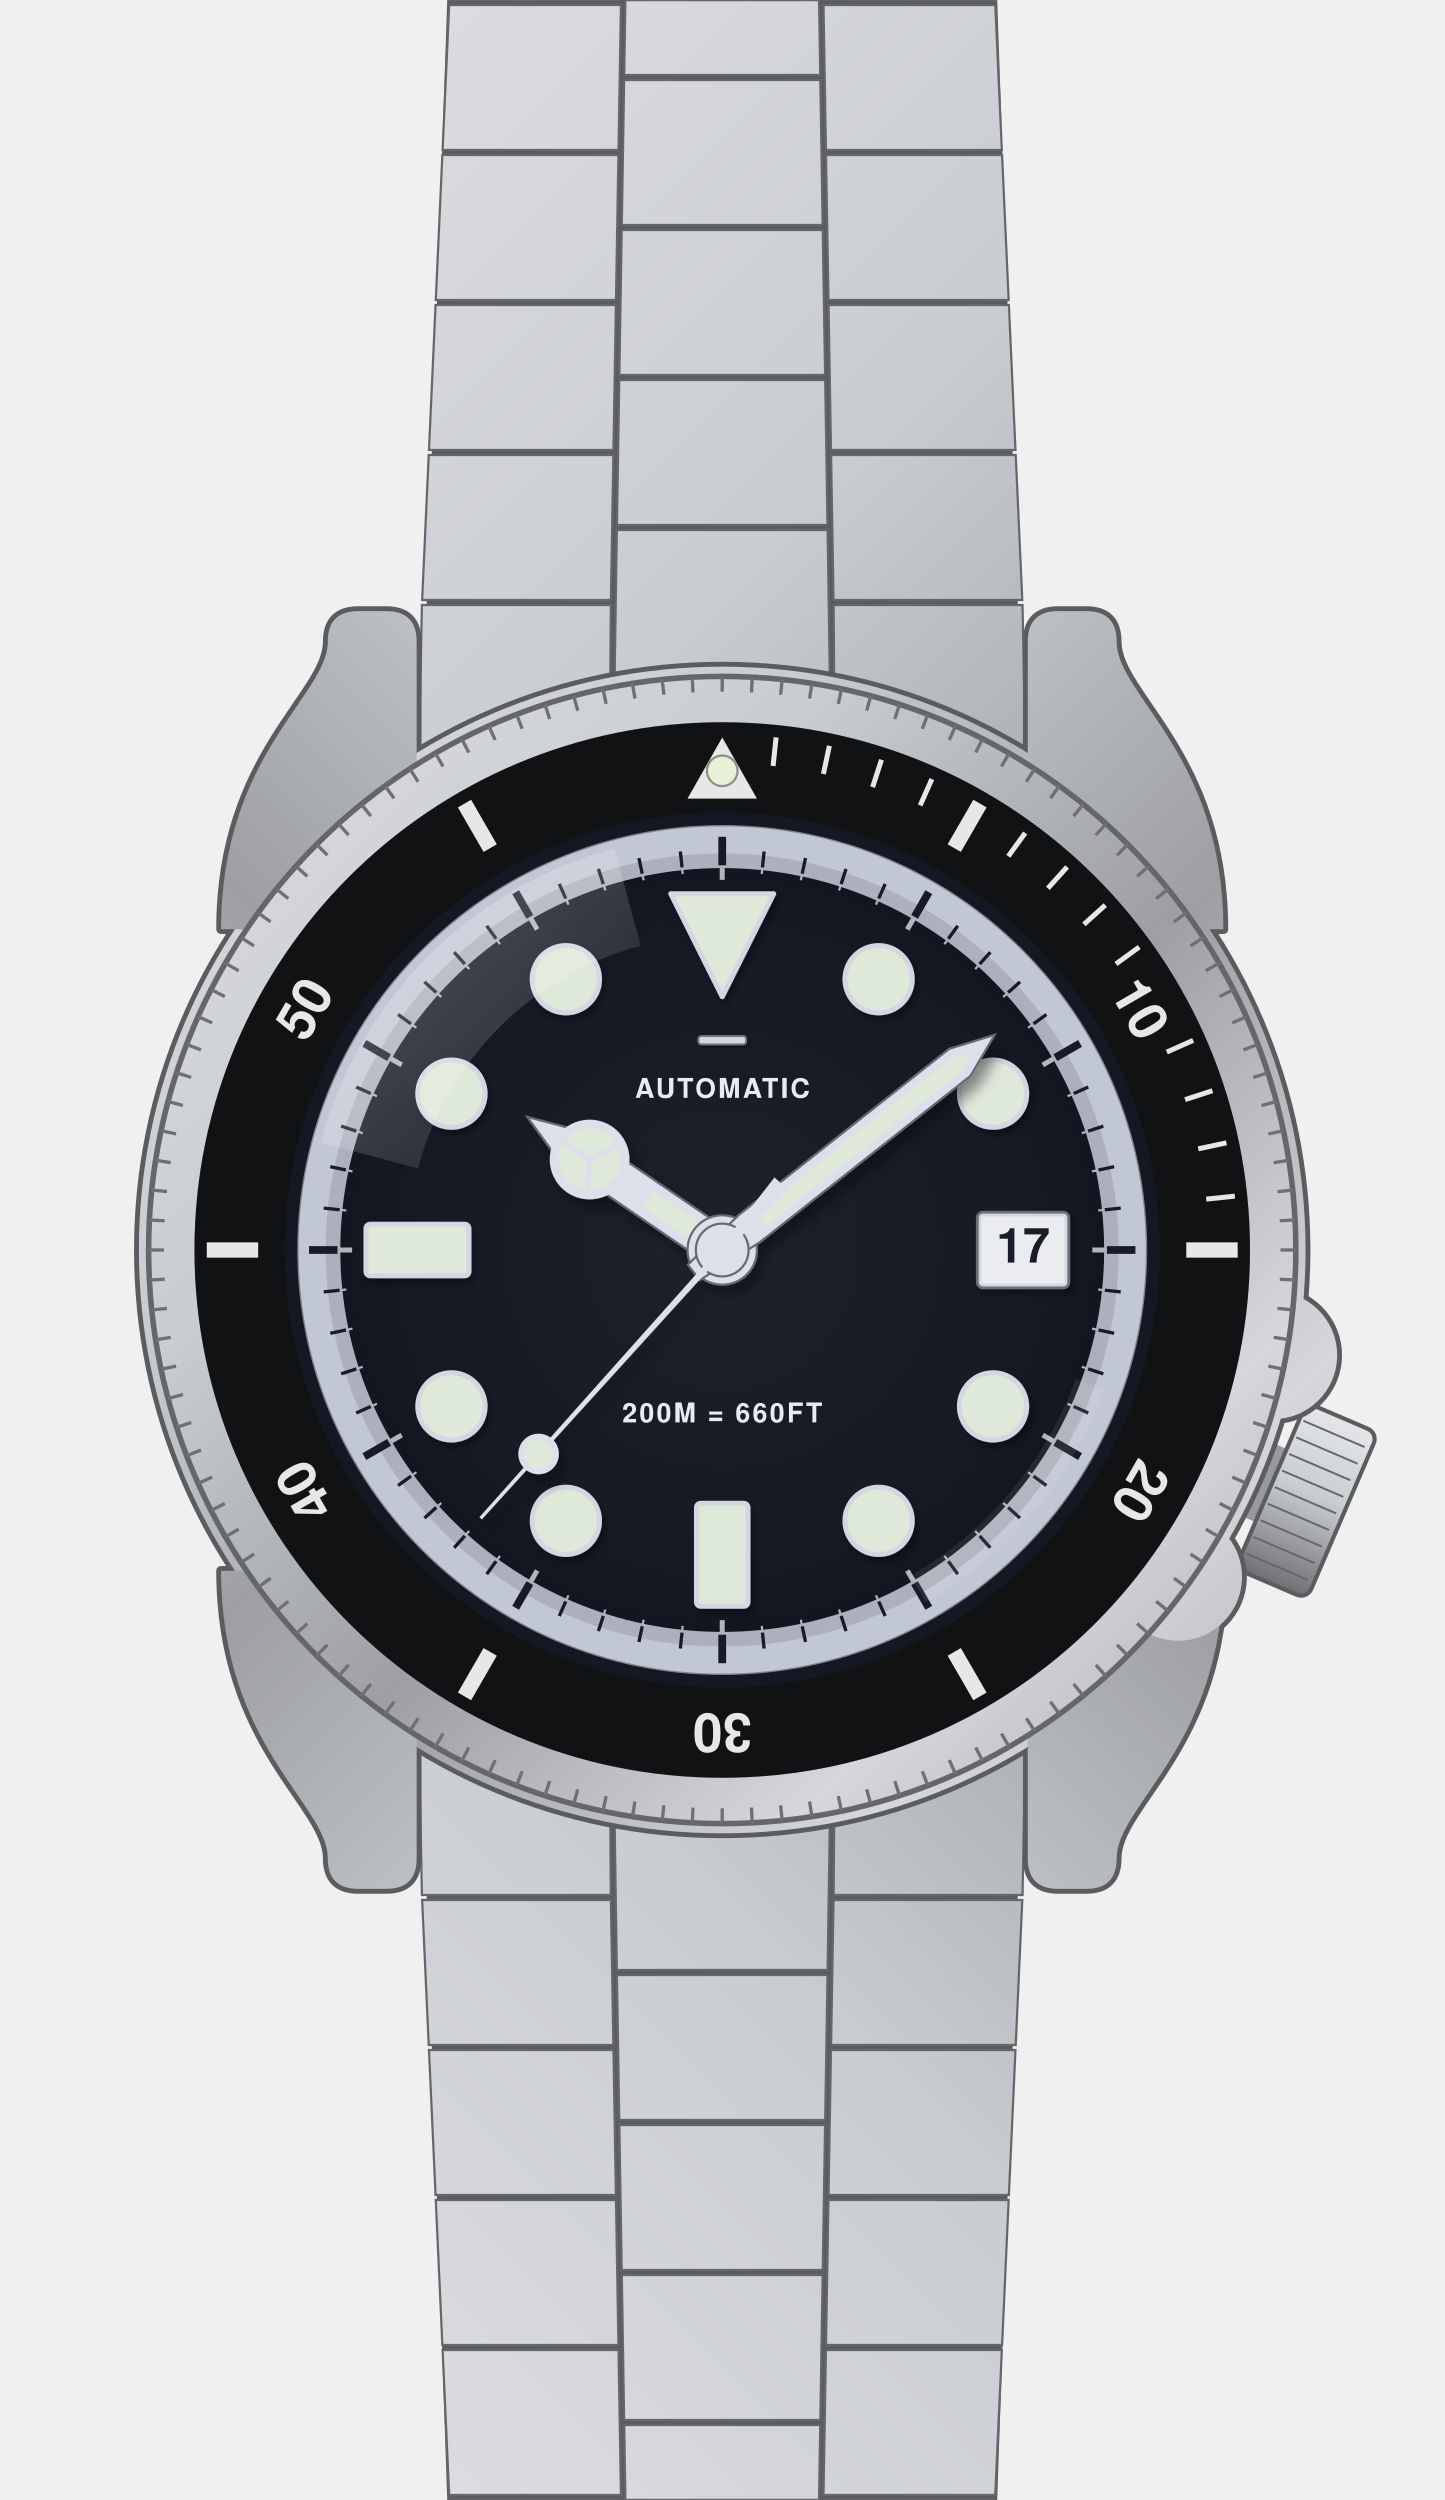
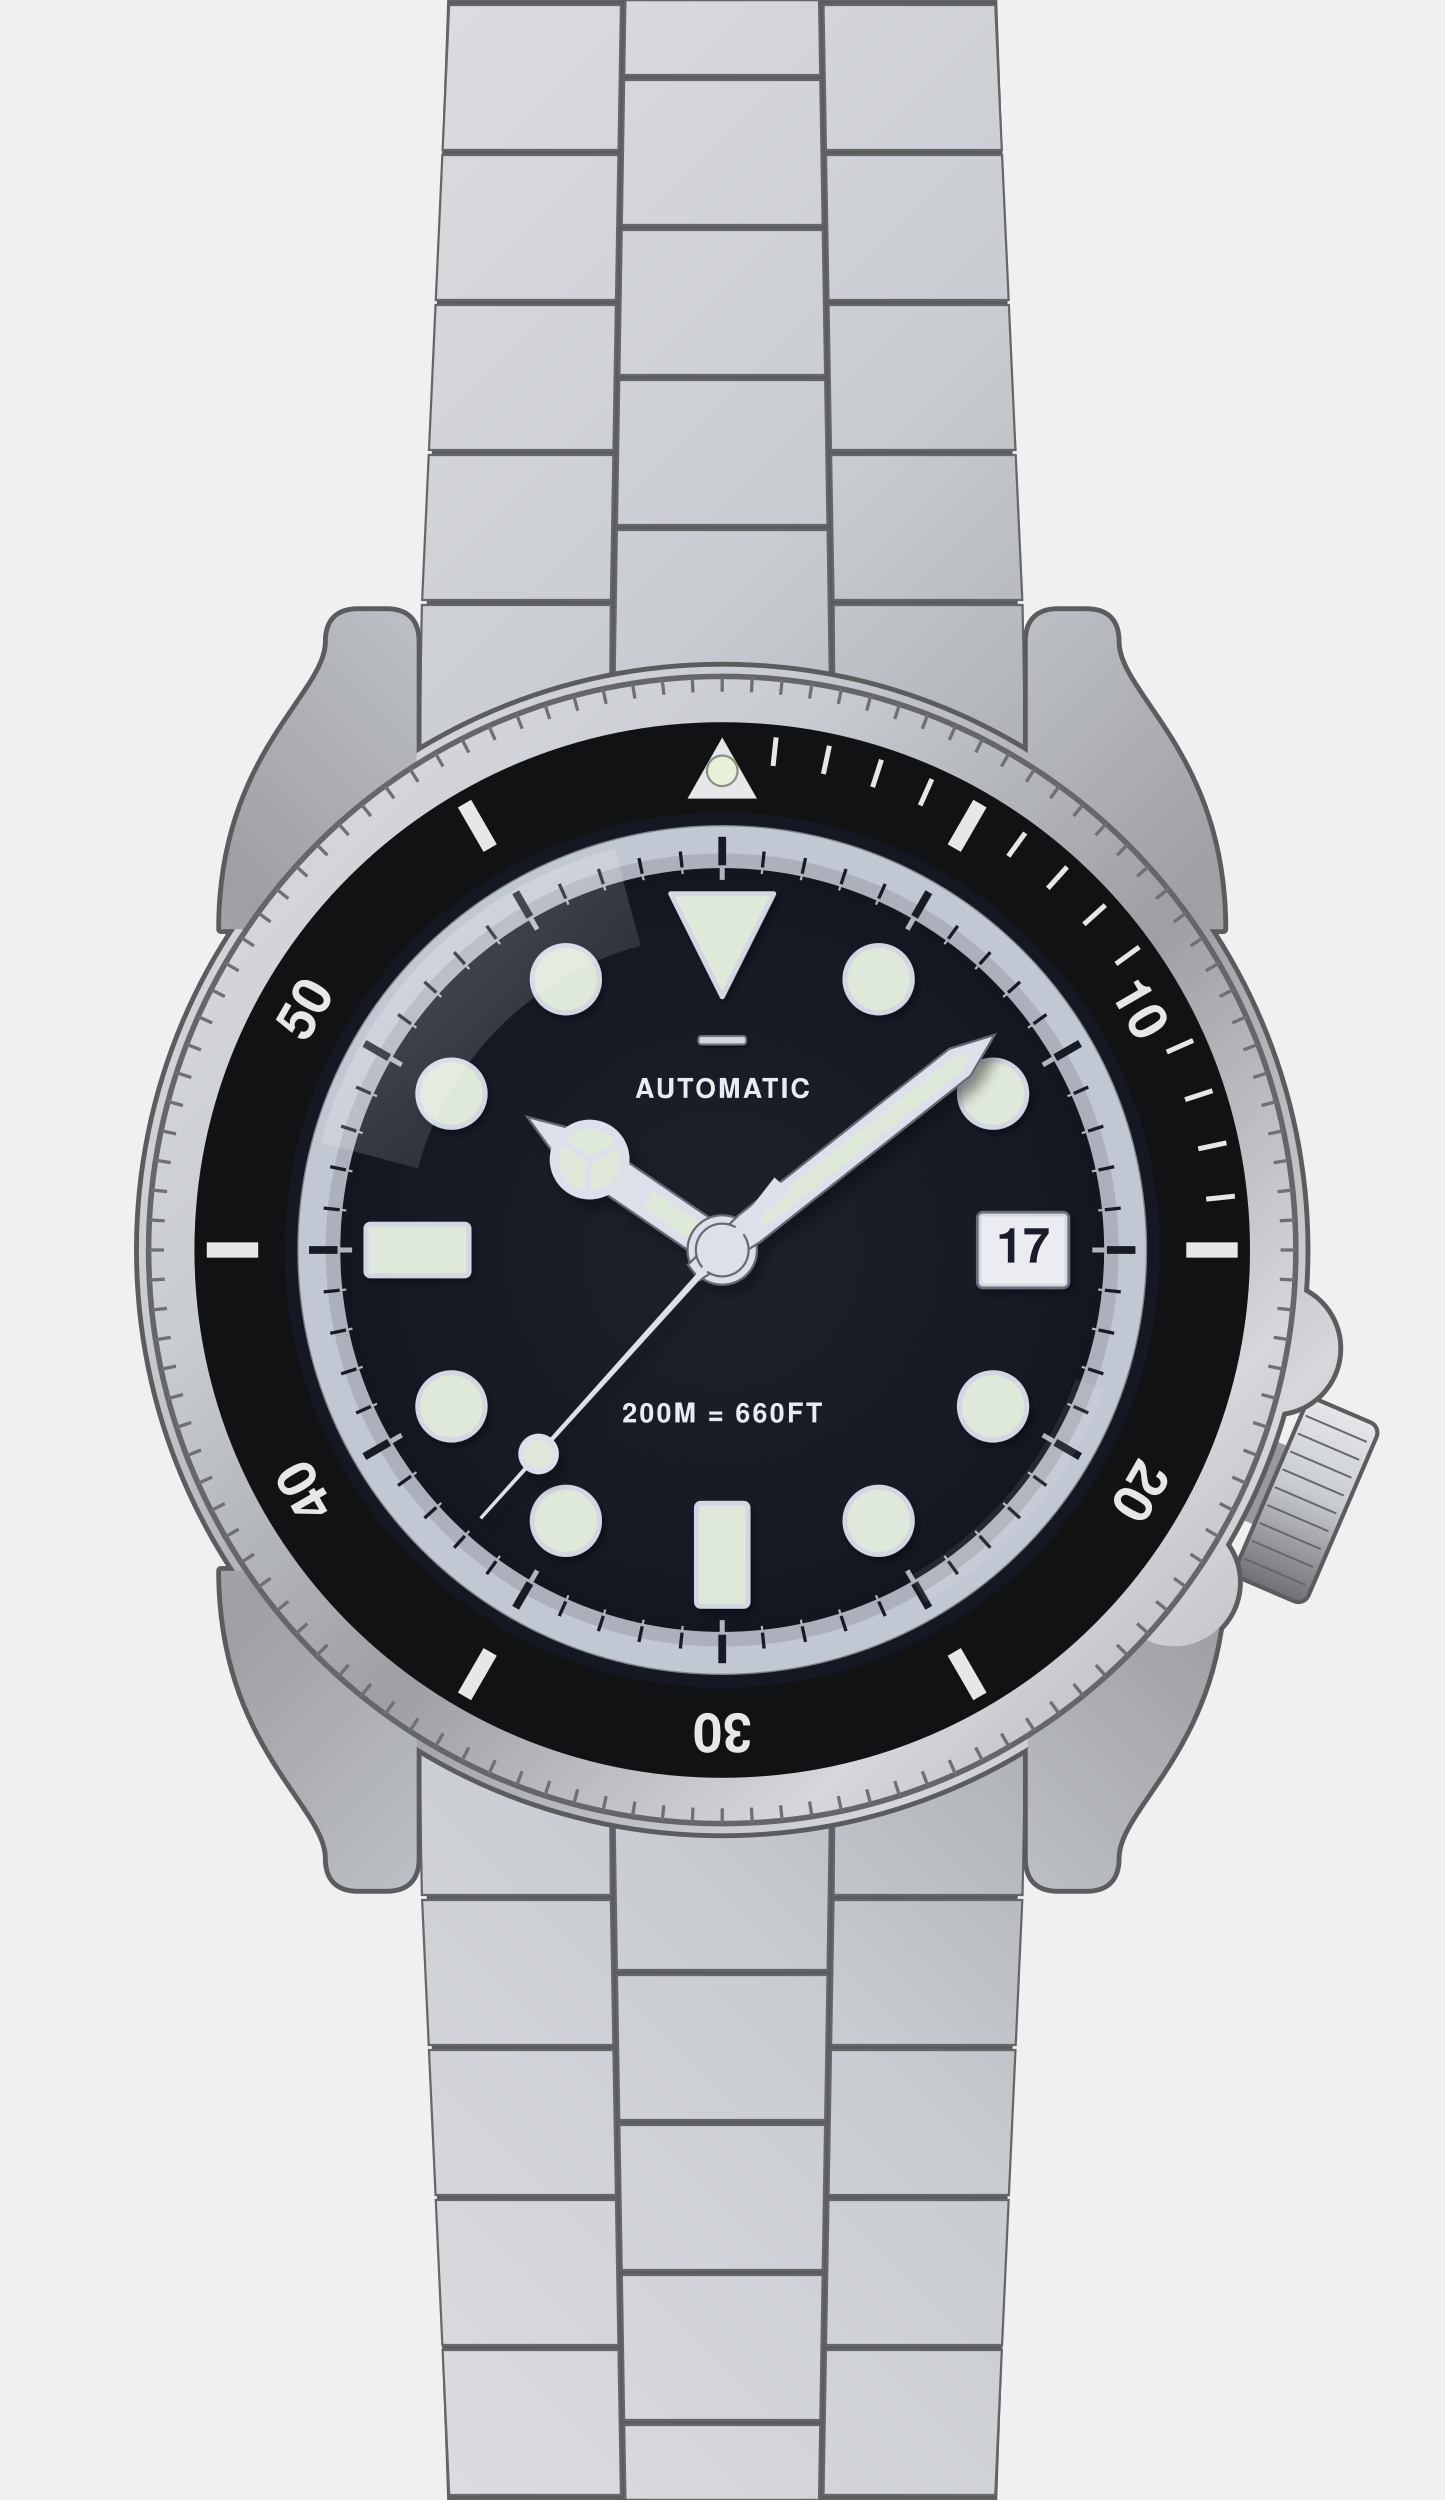
<svg xmlns="http://www.w3.org/2000/svg" viewBox="-26 -45 52 90" role="img" aria-label="Diver 42 Classic" data-mm-width="52" data-mm-height="90">
  <defs>
    <clipPath id="diver-classic-dial-clip">
      <circle r="15.3">
</circle>
    </clipPath>
  </defs>
  <g data-layer="strap" data-part="st-oyster-22-diver42">
    <g id="diver-classic-strap-top">
      <g>
        <defs>
          <linearGradient id="diver-classic-bracelet-brushed-st-oyster-22-diver42" gradientUnits="userSpaceOnUse" x1="-30" y1="-30" x2="30" y2="30">
            <stop offset="0" stop-color="#dedfe2">
</stop>
            <stop offset="0.3" stop-color="#c9ccd1">
</stop>
            <stop offset="0.55" stop-color="#9d9fa3">
</stop>
            <stop offset="0.78" stop-color="#d5d7db">
</stop>
            <stop offset="1" stop-color="#a5a7ab">
</stop>
          </linearGradient>
          <linearGradient id="diver-classic-bracelet-polished-st-oyster-22-diver42" gradientUnits="userSpaceOnUse" x1="-12" y1="-12" x2="12" y2="12">
            <stop offset="0" stop-color="#ecedef">
</stop>
            <stop offset="0.28" stop-color="#8d8f92">
</stop>
            <stop offset="0.5" stop-color="#e7e8ea">
</stop>
            <stop offset="0.72" stop-color="#757679">
</stop>
            <stop offset="1" stop-color="#dcdee1">
</stop>
          </linearGradient>
        </defs>
        <path d="M -11 -12.6 L 11 -12.6 L 9.9 -45 L -9.9 -45 Z" fill="#5a5c5e">
</path>
        <path d="M -10.912 -12.6 L -4.048 -12.6 L -4.048 -17.82 L -10.912 -17.82 Z" fill="url(#diver-classic-bracelet-brushed-st-oyster-22-diver42)" stroke="#656669" stroke-width="0.08">
</path>
        <path d="M -10.912 -18 L -4.048 -18 L -4.011 -23.22 L -10.811 -23.22 Z" fill="url(#diver-classic-bracelet-brushed-st-oyster-22-diver42)" stroke="#656669" stroke-width="0.08">
</path>
        <path d="M -10.803 -23.4 L -4.008 -23.4 L -3.919 -28.62 L -10.566 -28.62 Z" fill="url(#diver-classic-bracelet-brushed-st-oyster-22-diver42)" stroke="#656669" stroke-width="0.08">
</path>
        <path d="M -10.557 -28.8 L -3.916 -28.8 L -3.828 -34.02 L -10.32 -34.02 Z" fill="url(#diver-classic-bracelet-brushed-st-oyster-22-diver42)" stroke="#656669" stroke-width="0.08">
</path>
        <path d="M -10.312 -34.2 L -3.825 -34.2 L -3.737 -39.42 L -10.075 -39.42 Z" fill="url(#diver-classic-bracelet-brushed-st-oyster-22-diver42)" stroke="#656669" stroke-width="0.08">
</path>
        <path d="M -10.066 -39.6 L -3.734 -39.6 L -3.646 -44.82 L -9.829 -44.82 Z" fill="url(#diver-classic-bracelet-brushed-st-oyster-22-diver42)" stroke="#656669" stroke-width="0.08">
</path>
        <path d="M -9.821 -45 L -3.643 -45 L -3.643 -45 L -9.821 -45 Z" fill="url(#diver-classic-bracelet-brushed-st-oyster-22-diver42)" stroke="#656669" stroke-width="0.08">
</path>
        <path d="M -3.872 -15.3 L 3.872 -15.3 L 3.872 -20.52 L -3.872 -20.52 Z" fill="url(#diver-classic-bracelet-brushed-st-oyster-22-diver42)" stroke="#656669" stroke-width="0.08">
</path>
        <path d="M -3.872 -20.7 L 3.872 -20.7 L 3.793 -25.92 L -3.793 -25.92 Z" fill="url(#diver-classic-bracelet-brushed-st-oyster-22-diver42)" stroke="#656669" stroke-width="0.08">
</path>
        <path d="M -3.79 -26.1 L 3.79 -26.1 L 3.706 -31.32 L -3.706 -31.32 Z" fill="url(#diver-classic-bracelet-brushed-st-oyster-22-diver42)" stroke="#656669" stroke-width="0.08">
</path>
        <path d="M -3.703 -31.5 L 3.703 -31.5 L 3.618 -36.72 L -3.618 -36.72 Z" fill="url(#diver-classic-bracelet-brushed-st-oyster-22-diver42)" stroke="#656669" stroke-width="0.08">
</path>
        <path d="M -3.615 -36.9 L 3.615 -36.9 L 3.531 -42.12 L -3.531 -42.12 Z" fill="url(#diver-classic-bracelet-brushed-st-oyster-22-diver42)" stroke="#656669" stroke-width="0.08">
</path>
        <path d="M -3.528 -42.3 L 3.528 -42.3 L 3.485 -45 L -3.485 -45 Z" fill="url(#diver-classic-bracelet-brushed-st-oyster-22-diver42)" stroke="#656669" stroke-width="0.08">
</path>
        <path d="M -3.441 -47.7 L 3.441 -47.7 L 3.485 -45 L -3.485 -45 Z" fill="url(#diver-classic-bracelet-brushed-st-oyster-22-diver42)" stroke="#656669" stroke-width="0.08">
</path>
        <path d="M 4.048 -12.6 L 10.912 -12.6 L 10.912 -17.82 L 4.048 -17.82 Z" fill="url(#diver-classic-bracelet-brushed-st-oyster-22-diver42)" stroke="#656669" stroke-width="0.08">
</path>
        <path d="M 4.048 -18 L 10.912 -18 L 10.811 -23.22 L 4.011 -23.22 Z" fill="url(#diver-classic-bracelet-brushed-st-oyster-22-diver42)" stroke="#656669" stroke-width="0.08">
</path>
        <path d="M 4.008 -23.4 L 10.803 -23.4 L 10.566 -28.62 L 3.919 -28.62 Z" fill="url(#diver-classic-bracelet-brushed-st-oyster-22-diver42)" stroke="#656669" stroke-width="0.08">
</path>
        <path d="M 3.916 -28.8 L 10.557 -28.8 L 10.32 -34.02 L 3.828 -34.02 Z" fill="url(#diver-classic-bracelet-brushed-st-oyster-22-diver42)" stroke="#656669" stroke-width="0.08">
</path>
        <path d="M 3.825 -34.2 L 10.312 -34.2 L 10.075 -39.42 L 3.737 -39.42 Z" fill="url(#diver-classic-bracelet-brushed-st-oyster-22-diver42)" stroke="#656669" stroke-width="0.08">
</path>
        <path d="M 3.734 -39.6 L 10.066 -39.6 L 9.829 -44.82 L 3.646 -44.82 Z" fill="url(#diver-classic-bracelet-brushed-st-oyster-22-diver42)" stroke="#656669" stroke-width="0.08">
</path>
        <path d="M 3.643 -45 L 9.821 -45 L 9.821 -45 L 3.643 -45 Z" fill="url(#diver-classic-bracelet-brushed-st-oyster-22-diver42)" stroke="#656669" stroke-width="0.08">
</path>
      </g>
    </g>
    <use href="#diver-classic-strap-top" transform="scale(1 -1)">
</use>
  </g>
  <g data-layer="crown" data-part="cw-diver42" transform="rotate(23.22581)">
    <g>
      <defs>
        <linearGradient id="diver-classic-crown-cw-diver42" x1="0" y1="0" x2="0" y2="1">
          <stop offset="0" stop-color="#e4e6e8">
</stop>
          <stop offset="0.45" stop-color="#c9ccd1">
</stop>
          <stop offset="1" stop-color="#6f7073">
</stop>
        </linearGradient>
      </defs>
-       <rect x="20.6" y="-1.43" width="1.2" height="2.86" fill="#97999d">
+       <rect x="20.6" y="-1.54" width="1.2" height="3.08" fill="#97999d">
</rect>
-       <rect x="21.5" y="-3.25" width="2.8" height="6.5" rx="0.4" fill="url(#diver-classic-crown-cw-diver42)" stroke="#5a5c5e" stroke-width="0.15">
+       <rect x="21.5" y="-3.5" width="2.8" height="7" rx="0.4" fill="url(#diver-classic-crown-cw-diver42)" stroke="#5a5c5e" stroke-width="0.15">
</rect>
      <g stroke="#656669" stroke-width="0.07">
-         <line x1="21.65" y1="-2.6" x2="24.05" y2="-2.6">
- </line>
-         <line x1="21.65" y1="-1.95" x2="24.05" y2="-1.95">
- </line>
-         <line x1="21.65" y1="-1.3" x2="24.05" y2="-1.3">
- </line>
-         <line x1="21.65" y1="-0.65" x2="24.05" y2="-0.65">
+         <line x1="21.65" y1="-2.8" x2="24.05" y2="-2.8">
+ </line>
+         <line x1="21.65" y1="-2.1" x2="24.05" y2="-2.1">
+ </line>
+         <line x1="21.65" y1="-1.4" x2="24.05" y2="-1.4">
+ </line>
+         <line x1="21.65" y1="-0.7" x2="24.05" y2="-0.7">
</line>
        <line x1="21.65" y1="0" x2="24.05" y2="0">
</line>
-         <line x1="21.65" y1="0.65" x2="24.05" y2="0.65">
- </line>
-         <line x1="21.65" y1="1.3" x2="24.05" y2="1.3">
- </line>
-         <line x1="21.65" y1="1.95" x2="24.05" y2="1.95">
- </line>
-         <line x1="21.65" y1="2.6" x2="24.05" y2="2.6">
+         <line x1="21.65" y1="0.7" x2="24.05" y2="0.7">
+ </line>
+         <line x1="21.65" y1="1.4" x2="24.05" y2="1.4">
+ </line>
+         <line x1="21.65" y1="2.1" x2="24.05" y2="2.1">
+ </line>
+         <line x1="21.65" y1="2.8" x2="24.05" y2="2.8">
</line>
      </g>
    </g>
  </g>
  <g data-layer="case" data-part="cs-diver42-38">
    <g>
      <defs>
        <linearGradient id="diver-classic-case-metal-cs-diver42-38" gradientUnits="userSpaceOnUse" x1="-23" y1="-23" x2="23" y2="23">
          <stop offset="0" stop-color="#dedfe2">
</stop>
          <stop offset="0.3" stop-color="#c9ccd1">
</stop>
          <stop offset="0.55" stop-color="#9d9fa3">
</stop>
          <stop offset="0.78" stop-color="#d5d7db">
</stop>
          <stop offset="1" stop-color="#a5a7ab">
</stop>
        </linearGradient>
        <radialGradient id="diver-classic-case-flange-cs-diver42-38" gradientUnits="userSpaceOnUse" cx="0" cy="0" r="15.35">
          <stop offset="0.8" stop-color="#3c3d3f">
</stop>
          <stop offset="1" stop-color="#838588">
</stop>
        </radialGradient>
      </defs>
      <g stroke="#5a5c5e" stroke-width="0.35" stroke-linejoin="round">
        <circle r="21" fill="#5a5c5e">
</circle>
        <path d="M 11 -11.55 L 11 -21.9 Q 11 -23 12.1 -23 L 13.1 -23 Q 14.2 -23 14.2 -21.9 C 14.2 -19.95 18.04 -17.85 18.04 -11.55 Z" fill="#5a5c5e" transform="scale(1 1)">
</path>
        <path d="M 11 -11.55 L 11 -21.9 Q 11 -23 12.1 -23 L 13.1 -23 Q 14.2 -23 14.2 -21.9 C 14.2 -19.95 18.04 -17.85 18.04 -11.55 Z" fill="#5a5c5e" transform="scale(-1 1)">
</path>
        <path d="M 11 -11.55 L 11 -21.9 Q 11 -23 12.1 -23 L 13.1 -23 Q 14.2 -23 14.2 -21.9 C 14.2 -19.95 18.04 -17.85 18.04 -11.55 Z" fill="#5a5c5e" transform="scale(1 -1)">
</path>
        <path d="M 11 -11.55 L 11 -21.9 Q 11 -23 12.1 -23 L 13.1 -23 Q 14.2 -23 14.2 -21.9 C 14.2 -19.95 18.04 -17.85 18.04 -11.55 Z" fill="#5a5c5e" transform="scale(-1 -1)">
</path>
-         <circle cx="19.837" cy="3.788" r="2.3" fill="#5a5c5e">
- </circle>
-         <circle cx="16.412" cy="11.768" r="2.3" fill="#5a5c5e">
+         <circle cx="19.881" cy="3.545" r="2.3" fill="#5a5c5e">
+ </circle>
+         <circle cx="16.267" cy="11.967" r="2.3" fill="#5a5c5e">
</circle>
      </g>
      <g>
        <circle r="21" fill="url(#diver-classic-case-metal-cs-diver42-38)">
</circle>
        <path d="M 11 -11.55 L 11 -21.9 Q 11 -23 12.1 -23 L 13.1 -23 Q 14.2 -23 14.2 -21.9 C 14.2 -19.95 18.04 -17.85 18.04 -11.55 Z" fill="url(#diver-classic-case-metal-cs-diver42-38)" transform="scale(1 1)">
</path>
        <path d="M 11 -11.55 L 11 -21.9 Q 11 -23 12.1 -23 L 13.1 -23 Q 14.2 -23 14.2 -21.9 C 14.2 -19.95 18.04 -17.85 18.04 -11.55 Z" fill="url(#diver-classic-case-metal-cs-diver42-38)" transform="scale(-1 1)">
</path>
        <path d="M 11 -11.55 L 11 -21.9 Q 11 -23 12.1 -23 L 13.1 -23 Q 14.2 -23 14.2 -21.9 C 14.2 -19.95 18.04 -17.85 18.04 -11.55 Z" fill="url(#diver-classic-case-metal-cs-diver42-38)" transform="scale(1 -1)">
</path>
        <path d="M 11 -11.55 L 11 -21.9 Q 11 -23 12.1 -23 L 13.1 -23 Q 14.2 -23 14.2 -21.9 C 14.2 -19.95 18.04 -17.85 18.04 -11.55 Z" fill="url(#diver-classic-case-metal-cs-diver42-38)" transform="scale(-1 -1)">
</path>
-         <circle cx="19.837" cy="3.788" r="2.3" fill="url(#diver-classic-case-metal-cs-diver42-38)">
- </circle>
-         <circle cx="16.412" cy="11.768" r="2.3" fill="url(#diver-classic-case-metal-cs-diver42-38)">
+         <circle cx="19.881" cy="3.545" r="2.3" fill="url(#diver-classic-case-metal-cs-diver42-38)">
+ </circle>
+         <circle cx="16.267" cy="11.967" r="2.3" fill="url(#diver-classic-case-metal-cs-diver42-38)">
</circle>
      </g>
      <circle r="15.35" fill="url(#diver-classic-case-flange-cs-diver42-38)">
</circle>
    </g>
  </g>
  <g data-layer="bezel" data-part="bz-diver42-sloped">
    <g>
      <defs>
        <linearGradient id="diver-classic-bezel-bz-diver42-sloped" gradientUnits="userSpaceOnUse" x1="-20.65" y1="-20.65" x2="20.65" y2="20.65">
          <stop offset="0" stop-color="#dedfe2">
</stop>
          <stop offset="0.3" stop-color="#c9ccd1">
</stop>
          <stop offset="0.55" stop-color="#9d9fa3">
</stop>
          <stop offset="0.78" stop-color="#d5d7db">
</stop>
          <stop offset="1" stop-color="#a5a7ab">
</stop>
        </linearGradient>
      </defs>
      <path d="M -20.65 0 A 20.65 20.65 0 1 0 20.65 0 A 20.65 20.65 0 1 0 -20.65 0 Z M -18.75 0 A 18.75 18.75 0 1 0 18.75 0 A 18.75 18.75 0 1 0 -18.75 0 Z" fill="url(#diver-classic-bezel-bz-diver42-sloped)" fill-rule="evenodd" stroke="#656669" stroke-width="0.2">
</path>
      <g stroke="#6f7073" stroke-width="0.12">
        <line x1="0" y1="-20.1" x2="0" y2="-20.65">
</line>
        <line x1="1.052" y1="-20.072" x2="1.081" y2="-20.622">
</line>
        <line x1="2.101" y1="-19.99" x2="2.159" y2="-20.537">
</line>
        <line x1="3.144" y1="-19.853" x2="3.23" y2="-20.396">
</line>
        <line x1="4.179" y1="-19.661" x2="4.293" y2="-20.199">
</line>
        <line x1="5.202" y1="-19.415" x2="5.345" y2="-19.946">
</line>
        <line x1="6.211" y1="-19.116" x2="6.381" y2="-19.639">
</line>
        <line x1="7.203" y1="-18.765" x2="7.4" y2="-19.278">
</line>
        <line x1="8.175" y1="-18.362" x2="8.399" y2="-18.865">
</line>
        <line x1="9.125" y1="-17.909" x2="9.375" y2="-18.399">
</line>
        <line x1="10.05" y1="-17.407" x2="10.325" y2="-17.883">
</line>
        <line x1="10.947" y1="-16.857" x2="11.247" y2="-17.319">
</line>
        <line x1="11.814" y1="-16.261" x2="12.138" y2="-16.706">
</line>
        <line x1="12.649" y1="-15.621" x2="12.995" y2="-16.048">
</line>
        <line x1="13.45" y1="-14.937" x2="13.818" y2="-15.346">
</line>
        <line x1="14.213" y1="-14.213" x2="14.602" y2="-14.602">
</line>
        <line x1="14.937" y1="-13.45" x2="15.346" y2="-13.818">
</line>
        <line x1="15.621" y1="-12.649" x2="16.048" y2="-12.995">
</line>
        <line x1="16.261" y1="-11.814" x2="16.706" y2="-12.138">
</line>
        <line x1="16.857" y1="-10.947" x2="17.319" y2="-11.247">
</line>
        <line x1="17.407" y1="-10.05" x2="17.883" y2="-10.325">
</line>
        <line x1="17.909" y1="-9.125" x2="18.399" y2="-9.375">
</line>
        <line x1="18.362" y1="-8.175" x2="18.865" y2="-8.399">
</line>
        <line x1="18.765" y1="-7.203" x2="19.278" y2="-7.4">
</line>
        <line x1="19.116" y1="-6.211" x2="19.639" y2="-6.381">
</line>
        <line x1="19.415" y1="-5.202" x2="19.946" y2="-5.345">
</line>
        <line x1="19.661" y1="-4.179" x2="20.199" y2="-4.293">
</line>
        <line x1="19.853" y1="-3.144" x2="20.396" y2="-3.23">
</line>
        <line x1="19.99" y1="-2.101" x2="20.537" y2="-2.159">
</line>
        <line x1="20.072" y1="-1.052" x2="20.622" y2="-1.081">
</line>
        <line x1="20.1" y1="0" x2="20.65" y2="0">
</line>
        <line x1="20.072" y1="1.052" x2="20.622" y2="1.081">
</line>
        <line x1="19.99" y1="2.101" x2="20.537" y2="2.159">
</line>
        <line x1="19.853" y1="3.144" x2="20.396" y2="3.23">
</line>
        <line x1="19.661" y1="4.179" x2="20.199" y2="4.293">
</line>
        <line x1="19.415" y1="5.202" x2="19.946" y2="5.345">
</line>
        <line x1="19.116" y1="6.211" x2="19.639" y2="6.381">
</line>
        <line x1="18.765" y1="7.203" x2="19.278" y2="7.4">
</line>
        <line x1="18.362" y1="8.175" x2="18.865" y2="8.399">
</line>
        <line x1="17.909" y1="9.125" x2="18.399" y2="9.375">
</line>
        <line x1="17.407" y1="10.05" x2="17.883" y2="10.325">
</line>
        <line x1="16.857" y1="10.947" x2="17.319" y2="11.247">
</line>
        <line x1="16.261" y1="11.814" x2="16.706" y2="12.138">
</line>
        <line x1="15.621" y1="12.649" x2="16.048" y2="12.995">
</line>
        <line x1="14.937" y1="13.45" x2="15.346" y2="13.818">
</line>
        <line x1="14.213" y1="14.213" x2="14.602" y2="14.602">
</line>
        <line x1="13.45" y1="14.937" x2="13.818" y2="15.346">
</line>
        <line x1="12.649" y1="15.621" x2="12.995" y2="16.048">
</line>
        <line x1="11.814" y1="16.261" x2="12.138" y2="16.706">
</line>
        <line x1="10.947" y1="16.857" x2="11.247" y2="17.319">
</line>
        <line x1="10.05" y1="17.407" x2="10.325" y2="17.883">
</line>
        <line x1="9.125" y1="17.909" x2="9.375" y2="18.399">
</line>
        <line x1="8.175" y1="18.362" x2="8.399" y2="18.865">
</line>
        <line x1="7.203" y1="18.765" x2="7.4" y2="19.278">
</line>
        <line x1="6.211" y1="19.116" x2="6.381" y2="19.639">
</line>
        <line x1="5.202" y1="19.415" x2="5.345" y2="19.946">
</line>
        <line x1="4.179" y1="19.661" x2="4.293" y2="20.199">
</line>
        <line x1="3.144" y1="19.853" x2="3.23" y2="20.396">
</line>
        <line x1="2.101" y1="19.99" x2="2.159" y2="20.537">
</line>
        <line x1="1.052" y1="20.072" x2="1.081" y2="20.622">
</line>
        <line x1="0" y1="20.1" x2="0" y2="20.65">
</line>
        <line x1="-1.052" y1="20.072" x2="-1.081" y2="20.622">
</line>
        <line x1="-2.101" y1="19.99" x2="-2.159" y2="20.537">
</line>
        <line x1="-3.144" y1="19.853" x2="-3.23" y2="20.396">
</line>
        <line x1="-4.179" y1="19.661" x2="-4.293" y2="20.199">
</line>
        <line x1="-5.202" y1="19.415" x2="-5.345" y2="19.946">
</line>
        <line x1="-6.211" y1="19.116" x2="-6.381" y2="19.639">
</line>
        <line x1="-7.203" y1="18.765" x2="-7.4" y2="19.278">
</line>
        <line x1="-8.175" y1="18.362" x2="-8.399" y2="18.865">
</line>
        <line x1="-9.125" y1="17.909" x2="-9.375" y2="18.399">
</line>
        <line x1="-10.05" y1="17.407" x2="-10.325" y2="17.883">
</line>
        <line x1="-10.947" y1="16.857" x2="-11.247" y2="17.319">
</line>
        <line x1="-11.814" y1="16.261" x2="-12.138" y2="16.706">
</line>
        <line x1="-12.649" y1="15.621" x2="-12.995" y2="16.048">
</line>
        <line x1="-13.45" y1="14.937" x2="-13.818" y2="15.346">
</line>
        <line x1="-14.213" y1="14.213" x2="-14.602" y2="14.602">
</line>
        <line x1="-14.937" y1="13.45" x2="-15.346" y2="13.818">
</line>
        <line x1="-15.621" y1="12.649" x2="-16.048" y2="12.995">
</line>
        <line x1="-16.261" y1="11.814" x2="-16.706" y2="12.138">
</line>
        <line x1="-16.857" y1="10.947" x2="-17.319" y2="11.247">
</line>
        <line x1="-17.407" y1="10.05" x2="-17.883" y2="10.325">
</line>
        <line x1="-17.909" y1="9.125" x2="-18.399" y2="9.375">
</line>
        <line x1="-18.362" y1="8.175" x2="-18.865" y2="8.399">
</line>
        <line x1="-18.765" y1="7.203" x2="-19.278" y2="7.4">
</line>
        <line x1="-19.116" y1="6.211" x2="-19.639" y2="6.381">
</line>
        <line x1="-19.415" y1="5.202" x2="-19.946" y2="5.345">
</line>
        <line x1="-19.661" y1="4.179" x2="-20.199" y2="4.293">
</line>
        <line x1="-19.853" y1="3.144" x2="-20.396" y2="3.23">
</line>
        <line x1="-19.99" y1="2.101" x2="-20.537" y2="2.159">
</line>
        <line x1="-20.072" y1="1.052" x2="-20.622" y2="1.081">
</line>
        <line x1="-20.1" y1="0" x2="-20.65" y2="0">
</line>
        <line x1="-20.072" y1="-1.052" x2="-20.622" y2="-1.081">
</line>
        <line x1="-19.99" y1="-2.101" x2="-20.537" y2="-2.159">
</line>
        <line x1="-19.853" y1="-3.144" x2="-20.396" y2="-3.23">
</line>
        <line x1="-19.661" y1="-4.179" x2="-20.199" y2="-4.293">
</line>
        <line x1="-19.415" y1="-5.202" x2="-19.946" y2="-5.345">
</line>
        <line x1="-19.116" y1="-6.211" x2="-19.639" y2="-6.381">
</line>
        <line x1="-18.765" y1="-7.203" x2="-19.278" y2="-7.4">
</line>
        <line x1="-18.362" y1="-8.175" x2="-18.865" y2="-8.399">
</line>
        <line x1="-17.909" y1="-9.125" x2="-18.399" y2="-9.375">
</line>
        <line x1="-17.407" y1="-10.05" x2="-17.883" y2="-10.325">
</line>
        <line x1="-16.857" y1="-10.947" x2="-17.319" y2="-11.247">
</line>
        <line x1="-16.261" y1="-11.814" x2="-16.706" y2="-12.138">
</line>
        <line x1="-15.621" y1="-12.649" x2="-16.048" y2="-12.995">
</line>
        <line x1="-14.937" y1="-13.45" x2="-15.346" y2="-13.818">
</line>
        <line x1="-14.213" y1="-14.213" x2="-14.602" y2="-14.602">
</line>
        <line x1="-13.45" y1="-14.937" x2="-13.818" y2="-15.346">
</line>
        <line x1="-12.649" y1="-15.621" x2="-12.995" y2="-16.048">
</line>
        <line x1="-11.814" y1="-16.261" x2="-12.138" y2="-16.706">
</line>
        <line x1="-10.947" y1="-16.857" x2="-11.247" y2="-17.319">
</line>
        <line x1="-10.05" y1="-17.407" x2="-10.325" y2="-17.883">
</line>
        <line x1="-9.125" y1="-17.909" x2="-9.375" y2="-18.399">
</line>
        <line x1="-8.175" y1="-18.362" x2="-8.399" y2="-18.865">
</line>
        <line x1="-7.203" y1="-18.765" x2="-7.4" y2="-19.278">
</line>
        <line x1="-6.211" y1="-19.116" x2="-6.381" y2="-19.639">
</line>
        <line x1="-5.202" y1="-19.415" x2="-5.345" y2="-19.946">
</line>
        <line x1="-4.179" y1="-19.661" x2="-4.293" y2="-20.199">
</line>
        <line x1="-3.144" y1="-19.853" x2="-3.23" y2="-20.396">
</line>
        <line x1="-2.101" y1="-19.99" x2="-2.159" y2="-20.537">
</line>
        <line x1="-1.052" y1="-20.072" x2="-1.081" y2="-20.622">
</line>
      </g>
    </g>
  </g>
  <g data-layer="bezelInsert" data-part="in-diver42-dive-black">
    <g>
      <g>
        <defs>
          <radialGradient id="diver-classic-insert-shade-in-diver42-dive-black" gradientUnits="userSpaceOnUse" r="19">
            <stop offset="0.805" stop-color="#000" stop-opacity="0.35">
</stop>
            <stop offset="0.873" stop-color="#000" stop-opacity="0">
</stop>
            <stop offset="1" stop-color="#000" stop-opacity="0.15">
</stop>
          </radialGradient>
        </defs>
        <path d="M -19 0 A 19 19 0 1 0 19 0 A 19 19 0 1 0 -19 0 Z M -15.3 0 A 15.3 15.3 0 1 0 15.3 0 A 15.3 15.3 0 1 0 -15.3 0 Z" fill="#141518" fill-rule="evenodd">
</path>
        <path d="M -19 0 A 19 19 0 1 0 19 0 A 19 19 0 1 0 -19 0 Z M -15.3 0 A 15.3 15.3 0 1 0 15.3 0 A 15.3 15.3 0 1 0 -15.3 0 Z" fill="url(#diver-classic-insert-shade-in-diver42-dive-black)" fill-rule="evenodd">
</path>
      </g>
      <g stroke="#e6e7e9" stroke-linecap="butt">
        <line x1="1.831" y1="-17.424" x2="1.94" y2="-18.454" stroke-width="0.18">
</line>
        <line x1="3.643" y1="-17.137" x2="3.858" y2="-18.151" stroke-width="0.18">
</line>
        <line x1="5.414" y1="-16.663" x2="5.734" y2="-17.648" stroke-width="0.18">
</line>
        <line x1="7.126" y1="-16.005" x2="7.547" y2="-16.952" stroke-width="0.18">
</line>
        <line x1="8.353" y1="-14.468" x2="9.278" y2="-16.07" stroke-width="0.55">
</line>
        <line x1="10.298" y1="-14.174" x2="10.907" y2="-15.012" stroke-width="0.18">
</line>
        <line x1="11.723" y1="-13.02" x2="12.416" y2="-13.79" stroke-width="0.18">
</line>
        <line x1="13.02" y1="-11.723" x2="13.79" y2="-12.416" stroke-width="0.18">
</line>
        <line x1="14.174" y1="-10.298" x2="15.012" y2="-10.907" stroke-width="0.18">
</line>
        <line x1="16.005" y1="-7.126" x2="16.952" y2="-7.547" stroke-width="0.18">
</line>
        <line x1="16.663" y1="-5.414" x2="17.648" y2="-5.734" stroke-width="0.18">
</line>
        <line x1="17.137" y1="-3.643" x2="18.151" y2="-3.858" stroke-width="0.18">
</line>
        <line x1="17.424" y1="-1.831" x2="18.454" y2="-1.94" stroke-width="0.18">
</line>
        <line x1="16.706" y1="0" x2="18.556" y2="0" stroke-width="0.55">
</line>
        <line x1="8.353" y1="14.468" x2="9.278" y2="16.07" stroke-width="0.55">
</line>
        <line x1="-8.353" y1="14.468" x2="-9.278" y2="16.07" stroke-width="0.55">
</line>
        <line x1="-16.706" y1="0" x2="-18.556" y2="0" stroke-width="0.55">
</line>
        <line x1="-8.353" y1="-14.468" x2="-9.278" y2="-16.07" stroke-width="0.55">
</line>
      </g>
      <text x="14.852" y="-8.575" transform="rotate(60 14.852 -8.575)" font-family="'Helvetica Neue', Helvetica, Arial, sans-serif" font-weight="600" font-size="1.924" fill="#e6e7e9" text-anchor="middle" dominant-baseline="central">10</text>
      <text x="14.852" y="8.575" transform="rotate(120 14.852 8.575)" font-family="'Helvetica Neue', Helvetica, Arial, sans-serif" font-weight="600" font-size="1.924" fill="#e6e7e9" text-anchor="middle" dominant-baseline="central">20</text>
      <text x="0" y="17.15" transform="rotate(180 0 17.15)" font-family="'Helvetica Neue', Helvetica, Arial, sans-serif" font-weight="600" font-size="1.924" fill="#e6e7e9" text-anchor="middle" dominant-baseline="central">30</text>
      <text x="-14.852" y="8.575" transform="rotate(240 -14.852 8.575)" font-family="'Helvetica Neue', Helvetica, Arial, sans-serif" font-weight="600" font-size="1.924" fill="#e6e7e9" text-anchor="middle" dominant-baseline="central">40</text>
      <text x="-14.852" y="-8.575" transform="rotate(300 -14.852 -8.575)" font-family="'Helvetica Neue', Helvetica, Arial, sans-serif" font-weight="600" font-size="1.924" fill="#e6e7e9" text-anchor="middle" dominant-baseline="central">50</text>
      <g>
        <path d="M 0 -18.45 L -1.25 -16.25 L 1.25 -16.25 Z" fill="#e6e7e9">
</path>
        <circle class="lume" cy="-17.25" r="0.55" fill="#e8f0d8" stroke="#8b9082" stroke-width="0.08">
</circle>
      </g>
    </g>
  </g>
  <g clip-path="url(#diver-classic-dial-clip)">
    <g data-layer="dial" data-part="dl-diver-black">
      <g>
        <defs>
          <filter id="diver-classic-dial-shadow-dl-diver-black" x="-50%" y="-50%" width="200%" height="200%">
            <feDropShadow dx="0.12" dy="0.18" stdDeviation="0.12" flood-color="#000" flood-opacity="0.5">
</feDropShadow>
          </filter>
        </defs>
        <circle r="14.25" fill="#141518">
</circle>
        <g>
          <defs>
            <radialGradient id="diver-classic-dial-vignette-dl-diver-black" gradientUnits="userSpaceOnUse" cx="0" cy="0" r="14.25">
              <stop offset="0" stop-color="#fff" stop-opacity="0.04">
</stop>
              <stop offset="0.7" stop-color="#000" stop-opacity="0">
</stop>
              <stop offset="1" stop-color="#000" stop-opacity="0.28">
</stop>
            </radialGradient>
          </defs>
          <circle r="14.25" fill="url(#diver-classic-dial-vignette-dl-diver-black)">
</circle>
        </g>
        <g stroke="#f2f2ef" opacity="0.75">
          <line x1="0" y1="-13.324" x2="0" y2="-14.107" stroke-width="0.18">
</line>
          <line x1="1.423" y1="-13.534" x2="1.475" y2="-14.03" stroke-width="0.08">
</line>
          <line x1="2.829" y1="-13.311" x2="2.933" y2="-13.799" stroke-width="0.08">
</line>
          <line x1="4.205" y1="-12.943" x2="4.359" y2="-13.417" stroke-width="0.08">
</line>
          <line x1="5.535" y1="-12.432" x2="5.738" y2="-12.888" stroke-width="0.08">
</line>
          <line x1="6.662" y1="-11.539" x2="7.054" y2="-12.217" stroke-width="0.18">
</line>
          <line x1="7.999" y1="-11.01" x2="8.292" y2="-11.413" stroke-width="0.08">
</line>
          <line x1="9.106" y1="-10.113" x2="9.44" y2="-10.484" stroke-width="0.08">
</line>
          <line x1="10.113" y1="-9.106" x2="10.484" y2="-9.44" stroke-width="0.08">
</line>
          <line x1="11.01" y1="-7.999" x2="11.413" y2="-8.292" stroke-width="0.08">
</line>
          <line x1="11.539" y1="-6.662" x2="12.217" y2="-7.054" stroke-width="0.18">
</line>
          <line x1="12.432" y1="-5.535" x2="12.888" y2="-5.738" stroke-width="0.08">
</line>
          <line x1="12.943" y1="-4.205" x2="13.417" y2="-4.359" stroke-width="0.08">
</line>
          <line x1="13.311" y1="-2.829" x2="13.799" y2="-2.933" stroke-width="0.08">
</line>
          <line x1="13.534" y1="-1.423" x2="14.03" y2="-1.475" stroke-width="0.08">
</line>
          <line x1="13.324" y1="0" x2="14.107" y2="0" stroke-width="0.18">
</line>
          <line x1="13.534" y1="1.423" x2="14.03" y2="1.475" stroke-width="0.08">
</line>
          <line x1="13.311" y1="2.829" x2="13.799" y2="2.933" stroke-width="0.08">
</line>
          <line x1="12.943" y1="4.205" x2="13.417" y2="4.359" stroke-width="0.08">
</line>
          <line x1="12.432" y1="5.535" x2="12.888" y2="5.738" stroke-width="0.08">
</line>
          <line x1="11.539" y1="6.662" x2="12.217" y2="7.054" stroke-width="0.18">
</line>
          <line x1="11.01" y1="7.999" x2="11.413" y2="8.292" stroke-width="0.08">
</line>
          <line x1="10.113" y1="9.106" x2="10.484" y2="9.44" stroke-width="0.08">
</line>
          <line x1="9.106" y1="10.113" x2="9.44" y2="10.484" stroke-width="0.08">
</line>
          <line x1="7.999" y1="11.01" x2="8.292" y2="11.413" stroke-width="0.08">
</line>
          <line x1="6.662" y1="11.539" x2="7.054" y2="12.217" stroke-width="0.18">
</line>
          <line x1="5.535" y1="12.432" x2="5.738" y2="12.888" stroke-width="0.08">
</line>
          <line x1="4.205" y1="12.943" x2="4.359" y2="13.417" stroke-width="0.08">
</line>
          <line x1="2.829" y1="13.311" x2="2.933" y2="13.799" stroke-width="0.08">
</line>
          <line x1="1.423" y1="13.534" x2="1.475" y2="14.03" stroke-width="0.08">
</line>
          <line x1="0" y1="13.324" x2="0" y2="14.107" stroke-width="0.18">
</line>
          <line x1="-1.423" y1="13.534" x2="-1.475" y2="14.03" stroke-width="0.08">
</line>
          <line x1="-2.829" y1="13.311" x2="-2.933" y2="13.799" stroke-width="0.08">
</line>
          <line x1="-4.205" y1="12.943" x2="-4.359" y2="13.417" stroke-width="0.08">
</line>
          <line x1="-5.535" y1="12.432" x2="-5.738" y2="12.888" stroke-width="0.08">
</line>
          <line x1="-6.662" y1="11.539" x2="-7.054" y2="12.217" stroke-width="0.18">
</line>
          <line x1="-7.999" y1="11.01" x2="-8.292" y2="11.413" stroke-width="0.08">
</line>
          <line x1="-9.106" y1="10.113" x2="-9.44" y2="10.484" stroke-width="0.08">
</line>
          <line x1="-10.113" y1="9.106" x2="-10.484" y2="9.44" stroke-width="0.08">
</line>
          <line x1="-11.01" y1="7.999" x2="-11.413" y2="8.292" stroke-width="0.08">
</line>
          <line x1="-11.539" y1="6.662" x2="-12.217" y2="7.054" stroke-width="0.18">
</line>
          <line x1="-12.432" y1="5.535" x2="-12.888" y2="5.738" stroke-width="0.08">
</line>
          <line x1="-12.943" y1="4.205" x2="-13.417" y2="4.359" stroke-width="0.08">
</line>
          <line x1="-13.311" y1="2.829" x2="-13.799" y2="2.933" stroke-width="0.08">
</line>
          <line x1="-13.534" y1="1.423" x2="-14.03" y2="1.475" stroke-width="0.08">
</line>
          <line x1="-13.324" y1="0" x2="-14.107" y2="0" stroke-width="0.18">
</line>
          <line x1="-13.534" y1="-1.423" x2="-14.03" y2="-1.475" stroke-width="0.08">
</line>
          <line x1="-13.311" y1="-2.829" x2="-13.799" y2="-2.933" stroke-width="0.08">
</line>
          <line x1="-12.943" y1="-4.205" x2="-13.417" y2="-4.359" stroke-width="0.08">
</line>
          <line x1="-12.432" y1="-5.535" x2="-12.888" y2="-5.738" stroke-width="0.08">
</line>
          <line x1="-11.539" y1="-6.662" x2="-12.217" y2="-7.054" stroke-width="0.18">
</line>
          <line x1="-11.01" y1="-7.999" x2="-11.413" y2="-8.292" stroke-width="0.08">
</line>
          <line x1="-10.113" y1="-9.106" x2="-10.484" y2="-9.44" stroke-width="0.08">
</line>
          <line x1="-9.106" y1="-10.113" x2="-9.44" y2="-10.484" stroke-width="0.08">
</line>
          <line x1="-7.999" y1="-11.01" x2="-8.292" y2="-11.413" stroke-width="0.08">
</line>
          <line x1="-6.662" y1="-11.539" x2="-7.054" y2="-12.217" stroke-width="0.18">
</line>
          <line x1="-5.535" y1="-12.432" x2="-5.738" y2="-12.888" stroke-width="0.08">
</line>
          <line x1="-4.205" y1="-12.943" x2="-4.359" y2="-13.417" stroke-width="0.08">
</line>
          <line x1="-2.829" y1="-13.311" x2="-2.933" y2="-13.799" stroke-width="0.08">
</line>
          <line x1="-1.423" y1="-13.534" x2="-1.475" y2="-14.03" stroke-width="0.08">
</line>
        </g>
        <g data-dial-print="">
          <g font-family="'Helvetica Neue', Helvetica, Arial, sans-serif" font-size="0.969" font-weight="700" fill="#f2f2ef" text-anchor="middle" dominant-baseline="central" letter-spacing="0.078">
            <text x="0" y="-5.7">AUTOMATIC</text>
            <text x="0" y="5.985">200M = 660FT</text>
          </g>
          <g filter="url(#diver-classic-dial-shadow-dl-diver-black)">
            <g fill="#dcdde0" stroke="#797a7b" stroke-width="0.07" stroke-linejoin="round">
              <rect x="-0.855" y="-7.701" width="1.71" height="0.296" rx="0.1">
</rect>
            </g>
          </g>
        </g>
        <g filter="url(#diver-classic-dial-shadow-dl-diver-black)">
          <g class="lume" fill="#e8f0d8" stroke="#dcdde0" stroke-width="0.18" stroke-linejoin="round">
            <path d="M -1.853 -12.825 L 1.853 -12.825 L 0 -9.12 Z">
</path>
            <circle cx="5.629" cy="-9.749" r="1.211">
</circle>
            <circle cx="9.749" cy="-5.629" r="1.211">
</circle>
            <circle cx="9.749" cy="5.629" r="1.211">
</circle>
            <circle cx="5.629" cy="9.749" r="1.211">
</circle>
            <rect x="-0.926" y="-12.825" width="1.853" height="3.705" rx="0.15" transform="rotate(180)">
</rect>
            <circle cx="-5.629" cy="9.749" r="1.211">
</circle>
            <circle cx="-9.749" cy="5.629" r="1.211">
</circle>
            <rect x="-0.926" y="-12.825" width="1.853" height="3.705" rx="0.15" transform="rotate(270)">
</rect>
            <circle cx="-9.749" cy="-5.629" r="1.211">
</circle>
            <circle cx="-5.629" cy="-9.749" r="1.211">
</circle>
          </g>
          <g transform="translate(10.83 0) rotate(0)" font-family="'Helvetica Neue', Helvetica, Arial, sans-serif" font-weight="600" text-anchor="middle" dominant-baseline="central">
            <rect x="-1.646" y="-1.361" width="3.292" height="2.723" rx="0.2" fill="#dcdde0" stroke="#6e6f70" stroke-width="0.1">
</rect>
            <rect x="-1.496" y="-1.211" width="2.992" height="2.423" fill="#f4f3ef">
</rect>
            <text x="0" y="0.05" font-size="1.744" fill="#16171a">17</text>
          </g>
        </g>
      </g>
    </g>
    <g data-layer="chapterRing" data-part="cr-diver42-silver">
      <g>
        <path d="M -15.25 0 A 15.25 15.25 0 1 0 15.25 0 A 15.25 15.25 0 1 0 -15.25 0 Z M -13.75 0 A 13.75 13.75 0 1 0 13.75 0 A 13.75 13.75 0 1 0 -13.75 0 Z" fill="#c9ccd1" fill-rule="evenodd">
</path>
        <path d="M -14.275 0 A 14.275 14.275 0 1 0 14.275 0 A 14.275 14.275 0 1 0 -14.275 0 Z M -13.75 0 A 13.75 13.75 0 1 0 13.75 0 A 13.75 13.75 0 1 0 -13.75 0 Z" fill="#000" opacity="0.12" fill-rule="evenodd">
</path>
        <g stroke="#141518">
          <line x1="0" y1="-13.85" x2="0" y2="-14.875" stroke-width="0.28">
</line>
          <line x1="1.448" y1="-13.774" x2="1.508" y2="-14.346" stroke-width="0.12">
</line>
          <line x1="2.88" y1="-13.547" x2="2.999" y2="-14.11" stroke-width="0.12">
</line>
          <line x1="4.28" y1="-13.172" x2="4.458" y2="-13.719" stroke-width="0.12">
</line>
          <line x1="5.633" y1="-12.653" x2="5.867" y2="-13.178" stroke-width="0.12">
</line>
          <line x1="6.925" y1="-11.994" x2="7.437" y2="-12.882" stroke-width="0.28">
</line>
          <line x1="8.141" y1="-11.205" x2="8.479" y2="-11.67" stroke-width="0.12">
</line>
          <line x1="9.267" y1="-10.293" x2="9.652" y2="-10.72" stroke-width="0.12">
</line>
          <line x1="10.293" y1="-9.267" x2="10.72" y2="-9.652" stroke-width="0.12">
</line>
          <line x1="11.205" y1="-8.141" x2="11.67" y2="-8.479" stroke-width="0.12">
</line>
          <line x1="11.994" y1="-6.925" x2="12.882" y2="-7.438" stroke-width="0.28">
</line>
          <line x1="12.653" y1="-5.633" x2="13.178" y2="-5.867" stroke-width="0.12">
</line>
          <line x1="13.172" y1="-4.28" x2="13.719" y2="-4.458" stroke-width="0.12">
</line>
          <line x1="13.547" y1="-2.88" x2="14.11" y2="-2.999" stroke-width="0.12">
</line>
          <line x1="13.774" y1="-1.448" x2="14.346" y2="-1.508" stroke-width="0.12">
</line>
          <line x1="13.85" y1="0" x2="14.875" y2="0" stroke-width="0.28">
</line>
          <line x1="13.774" y1="1.448" x2="14.346" y2="1.508" stroke-width="0.12">
</line>
          <line x1="13.547" y1="2.88" x2="14.11" y2="2.999" stroke-width="0.12">
</line>
          <line x1="13.172" y1="4.28" x2="13.719" y2="4.458" stroke-width="0.12">
</line>
          <line x1="12.653" y1="5.633" x2="13.178" y2="5.867" stroke-width="0.12">
</line>
          <line x1="11.994" y1="6.925" x2="12.882" y2="7.437" stroke-width="0.28">
</line>
          <line x1="11.205" y1="8.141" x2="11.67" y2="8.479" stroke-width="0.12">
</line>
          <line x1="10.293" y1="9.267" x2="10.72" y2="9.652" stroke-width="0.12">
</line>
          <line x1="9.267" y1="10.293" x2="9.652" y2="10.72" stroke-width="0.12">
</line>
          <line x1="8.141" y1="11.205" x2="8.479" y2="11.67" stroke-width="0.12">
</line>
          <line x1="6.925" y1="11.994" x2="7.437" y2="12.882" stroke-width="0.28">
</line>
          <line x1="5.633" y1="12.653" x2="5.867" y2="13.178" stroke-width="0.12">
</line>
          <line x1="4.28" y1="13.172" x2="4.458" y2="13.719" stroke-width="0.12">
</line>
          <line x1="2.88" y1="13.547" x2="2.999" y2="14.11" stroke-width="0.12">
</line>
          <line x1="1.448" y1="13.774" x2="1.508" y2="14.346" stroke-width="0.12">
</line>
          <line x1="0" y1="13.85" x2="0" y2="14.875" stroke-width="0.28">
</line>
          <line x1="-1.448" y1="13.774" x2="-1.508" y2="14.346" stroke-width="0.12">
</line>
          <line x1="-2.88" y1="13.547" x2="-2.999" y2="14.11" stroke-width="0.12">
</line>
          <line x1="-4.28" y1="13.172" x2="-4.458" y2="13.719" stroke-width="0.12">
</line>
          <line x1="-5.633" y1="12.653" x2="-5.867" y2="13.178" stroke-width="0.12">
</line>
          <line x1="-6.925" y1="11.994" x2="-7.438" y2="12.882" stroke-width="0.28">
</line>
          <line x1="-8.141" y1="11.205" x2="-8.479" y2="11.67" stroke-width="0.12">
</line>
          <line x1="-9.267" y1="10.293" x2="-9.652" y2="10.72" stroke-width="0.12">
</line>
          <line x1="-10.293" y1="9.267" x2="-10.72" y2="9.652" stroke-width="0.12">
</line>
          <line x1="-11.205" y1="8.141" x2="-11.67" y2="8.479" stroke-width="0.12">
</line>
          <line x1="-11.994" y1="6.925" x2="-12.882" y2="7.438" stroke-width="0.28">
</line>
          <line x1="-12.653" y1="5.633" x2="-13.178" y2="5.867" stroke-width="0.12">
</line>
          <line x1="-13.172" y1="4.28" x2="-13.719" y2="4.458" stroke-width="0.12">
</line>
          <line x1="-13.547" y1="2.88" x2="-14.11" y2="2.999" stroke-width="0.12">
</line>
          <line x1="-13.774" y1="1.448" x2="-14.346" y2="1.508" stroke-width="0.12">
</line>
          <line x1="-13.85" y1="0" x2="-14.875" y2="0" stroke-width="0.28">
</line>
          <line x1="-13.774" y1="-1.448" x2="-14.346" y2="-1.508" stroke-width="0.12">
</line>
          <line x1="-13.547" y1="-2.88" x2="-14.11" y2="-2.999" stroke-width="0.12">
</line>
          <line x1="-13.172" y1="-4.28" x2="-13.719" y2="-4.458" stroke-width="0.12">
</line>
          <line x1="-12.653" y1="-5.633" x2="-13.178" y2="-5.867" stroke-width="0.12">
</line>
          <line x1="-11.994" y1="-6.925" x2="-12.882" y2="-7.438" stroke-width="0.28">
</line>
          <line x1="-11.205" y1="-8.141" x2="-11.67" y2="-8.479" stroke-width="0.12">
</line>
          <line x1="-10.293" y1="-9.267" x2="-10.72" y2="-9.652" stroke-width="0.12">
</line>
          <line x1="-9.267" y1="-10.293" x2="-9.652" y2="-10.72" stroke-width="0.12">
</line>
          <line x1="-8.141" y1="-11.205" x2="-8.479" y2="-11.67" stroke-width="0.12">
</line>
          <line x1="-6.925" y1="-11.994" x2="-7.438" y2="-12.882" stroke-width="0.28">
</line>
          <line x1="-5.633" y1="-12.653" x2="-5.867" y2="-13.178" stroke-width="0.12">
</line>
          <line x1="-4.28" y1="-13.172" x2="-4.458" y2="-13.719" stroke-width="0.12">
</line>
          <line x1="-2.88" y1="-13.547" x2="-2.999" y2="-14.11" stroke-width="0.12">
</line>
          <line x1="-1.448" y1="-13.774" x2="-1.508" y2="-14.346" stroke-width="0.12">
</line>
        </g>
      </g>
    </g>
  </g>
  <g data-layer="hands" data-part="hd-nh-mercedes">
    <g>
      <defs>
        <filter id="diver-classic-hands-shadow-hd-nh-mercedes" x="-50%" y="-50%" width="200%" height="200%">
          <feDropShadow dx="0.25" dy="0.35" stdDeviation="0.25" flood-color="#000" flood-opacity="0.45">
</feDropShadow>
        </filter>
      </defs>
      <g filter="url(#diver-classic-hands-shadow-hd-nh-mercedes)">
        <g transform="rotate(304.308)">
          <polygon points="0.35,1.2 0.7,-0.85 0.7,-4.505 0.25,-5.78 0.55,-6.955 0,-8.5 0,-8.5 -0.55,-6.955 -0.25,-5.78 -0.7,-4.505 -0.7,-0.85 -0.35,1.2" fill="#e6e7e9" stroke="#676869" stroke-width="0.08">
</polygon>
          <circle class="lume" cy="-5.78" r="1.275" fill="#e8f0d8" stroke="#e6e7e9" stroke-width="0.32">
</circle>
          <line x1="0" y1="-5.78" x2="0" y2="-7.055" stroke="#e6e7e9" stroke-width="0.22">
</line>
          <line x1="0" y1="-5.78" x2="1.104" y2="-5.143" stroke="#e6e7e9" stroke-width="0.22">
</line>
          <line x1="0" y1="-5.78" x2="-1.104" y2="-5.143" stroke="#e6e7e9" stroke-width="0.22">
</line>
          <rect class="lume" x="-0.35" y="-3.23" width="0.7" height="2.38" fill="#e8f0d8">
</rect>
        </g>
        <circle r="1.25" fill="#e6e7e9" stroke="#676869" stroke-width="0.08">
</circle>
        <g transform="rotate(51.7)">
          <polygon points="0.35,1.3 0.62,-1.25 0.62,-10.9 0,-12.5 0,-12.5 -0.62,-10.9 -0.62,-1.25 -0.35,1.3" fill="#e6e7e9" stroke="#676869" stroke-width="0.08">
</polygon>
          <polygon class="lume" points="0.3,-1.75 0.3,-10.7 0,-11.5 0,-11.5 -0.3,-10.7 -0.3,-1.75" fill="#e8f0d8">
</polygon>
        </g>
        <circle r="0.95" fill="#e6e7e9" stroke="#676869" stroke-width="0.08">
</circle>
        <g transform="rotate(222)">
          <polygon points="0.35,3.2 0.12,0 0.06,-13 -0.06,-13 -0.12,0 -0.35,3.2" fill="#e6e7e9">
</polygon>
          <circle class="lume" cy="-9.88" r="0.62" fill="#e8f0d8" stroke="#e6e7e9" stroke-width="0.22">
</circle>
        </g>
        <circle r="0.5" fill="#e6e7e9">
</circle>
      </g>
    </g>
  </g>
  <g data-layer="crystal" data-part="cy-diver42-dd">
    <g pointer-events="none">
      <defs>
        <linearGradient id="diver-classic-glare-cy-diver42-dd" x1="0" y1="0" x2="1" y2="1">
          <stop offset="0" stop-color="#fff" stop-opacity="0.32">
</stop>
          <stop offset="1" stop-color="#fff" stop-opacity="0">
</stop>
        </linearGradient>
      </defs>
      <circle r="15.75" fill="#5d7dff" opacity="0.06">
</circle>
      <path d="M -14.453 -3.873 A 14.962 14.962 0 0 1 -3.873 -14.453 L -2.935 -10.954 A 11.34 11.34 0 0 0 -10.954 -2.935 Z" fill="url(#diver-classic-glare-cy-diver42-dd)">
</path>
      <path d="M 13.764 5.01 A 14.648 14.648 0 0 1 7.324 12.685 L 6.772 11.73 A 13.545 13.545 0 0 0 12.728 4.633 Z" fill="#fff" opacity="0.08">
</path>
    </g>
  </g>
</svg>
